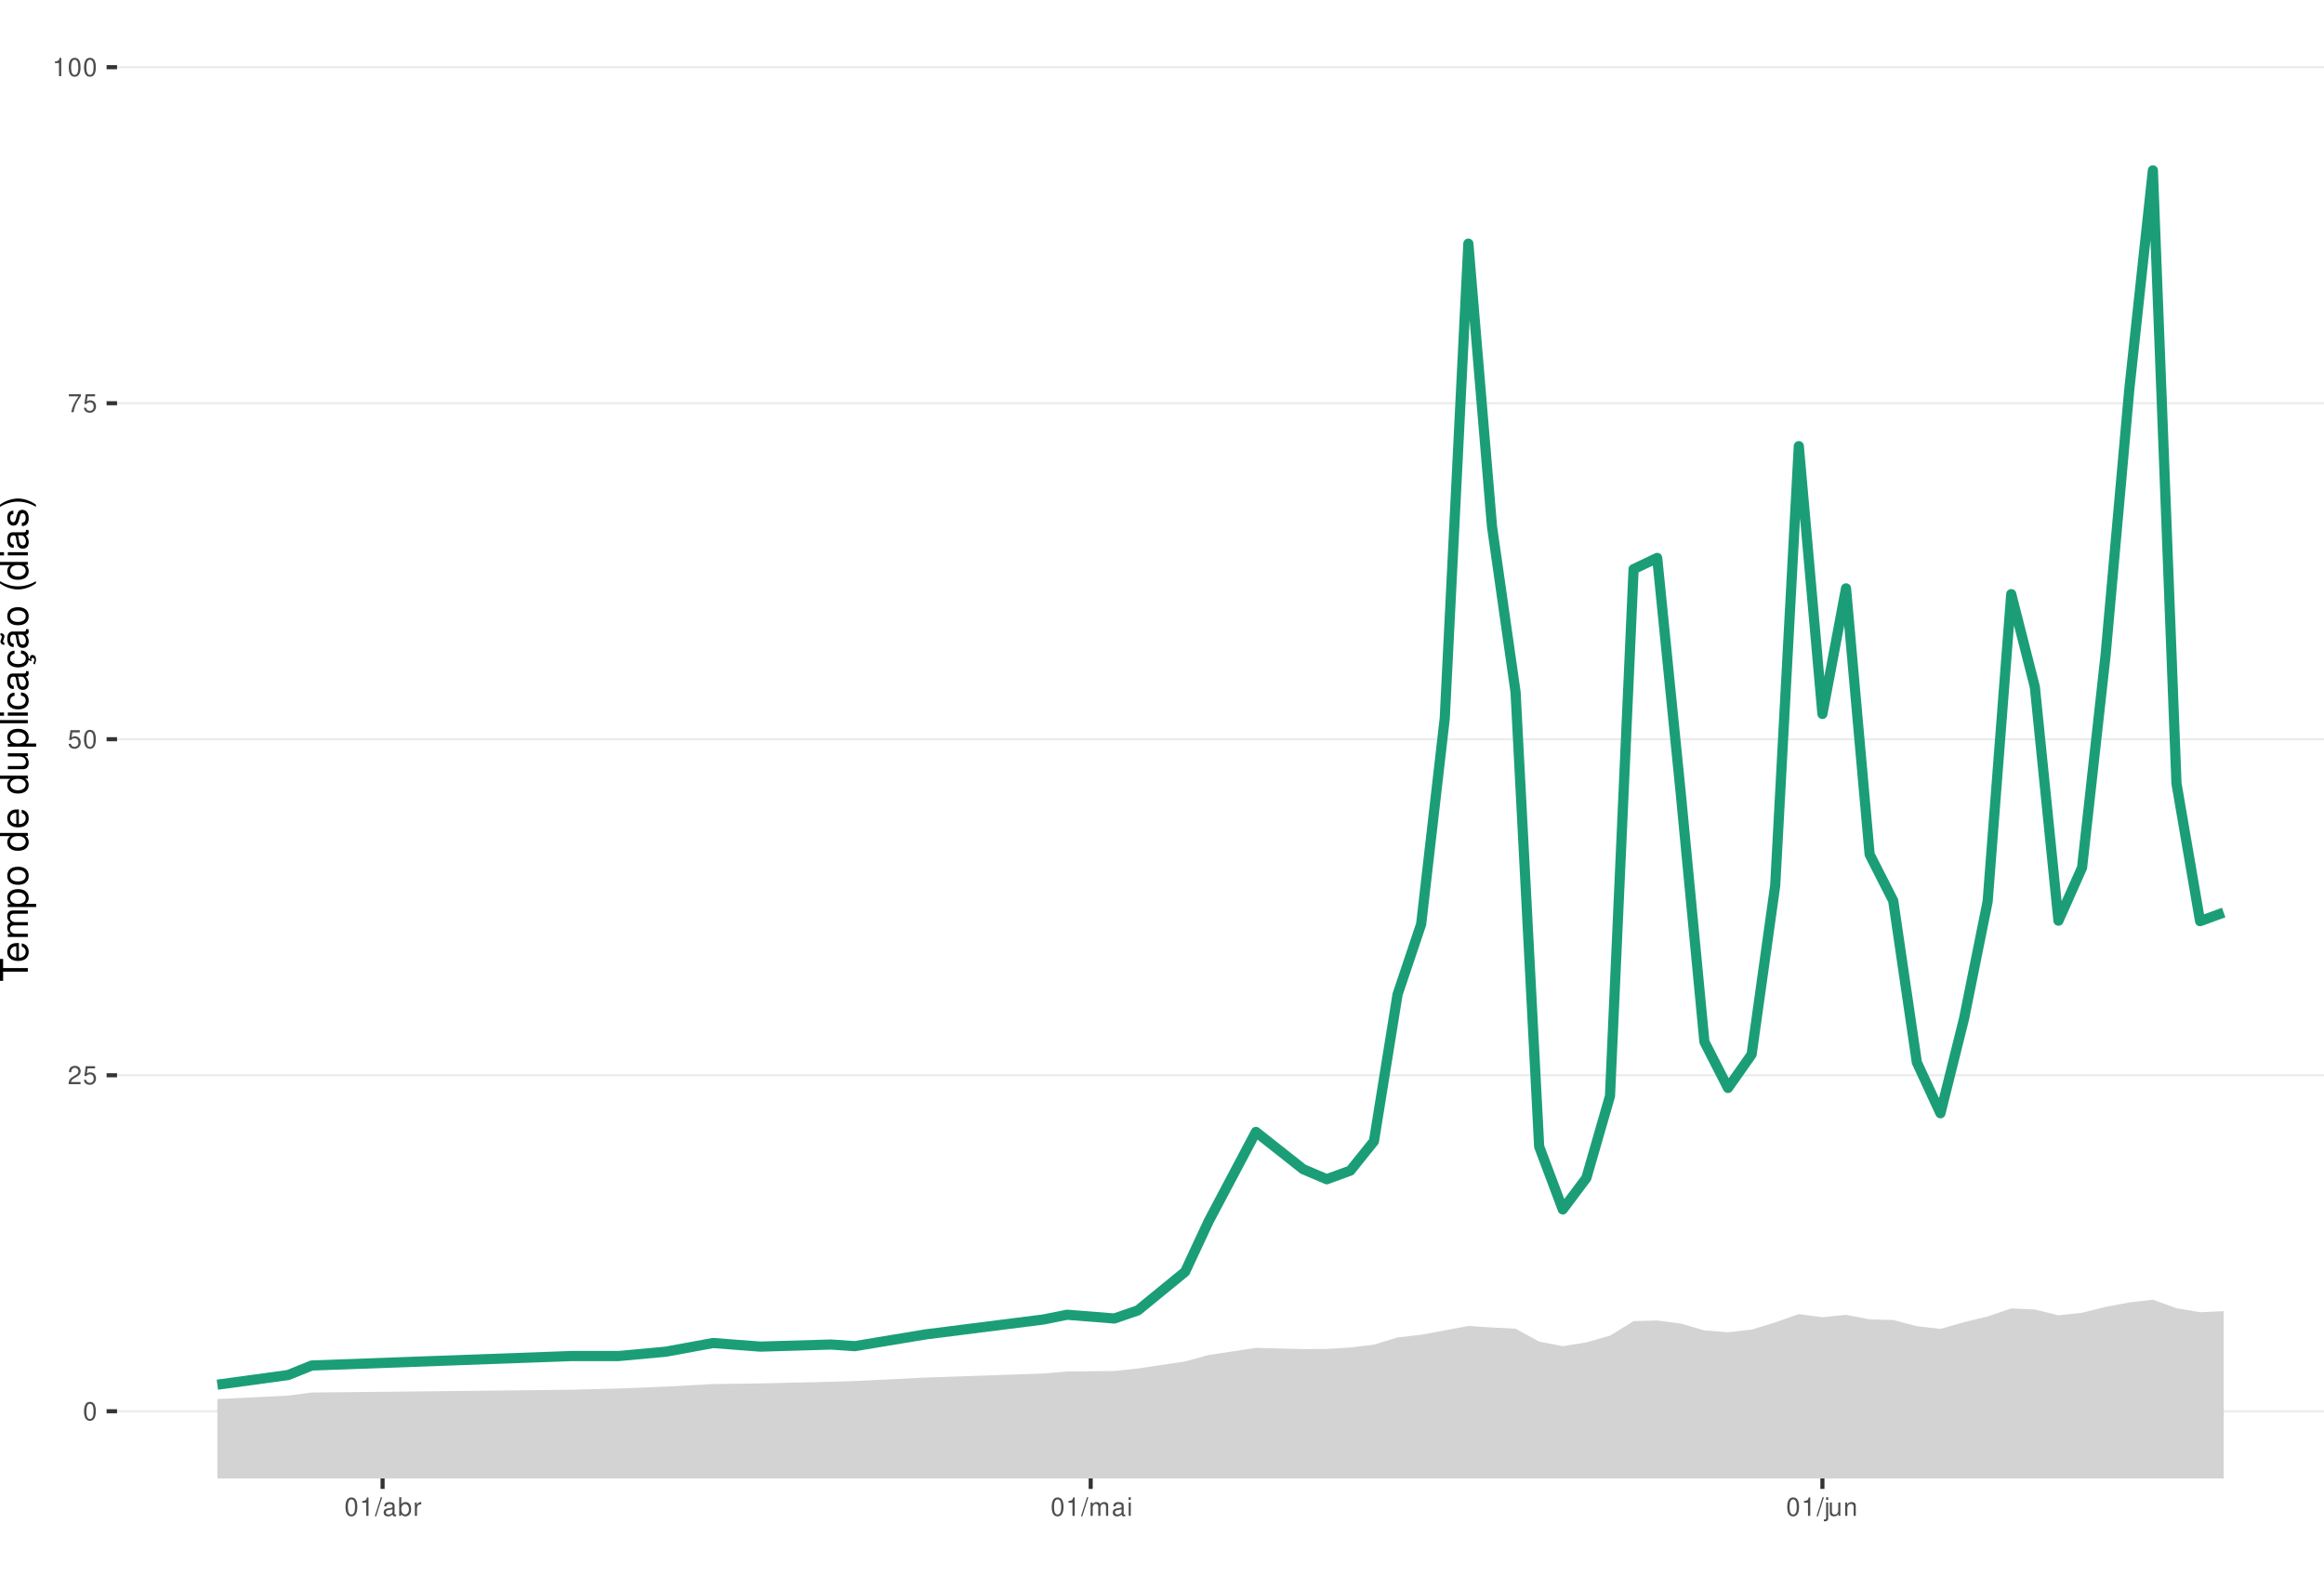
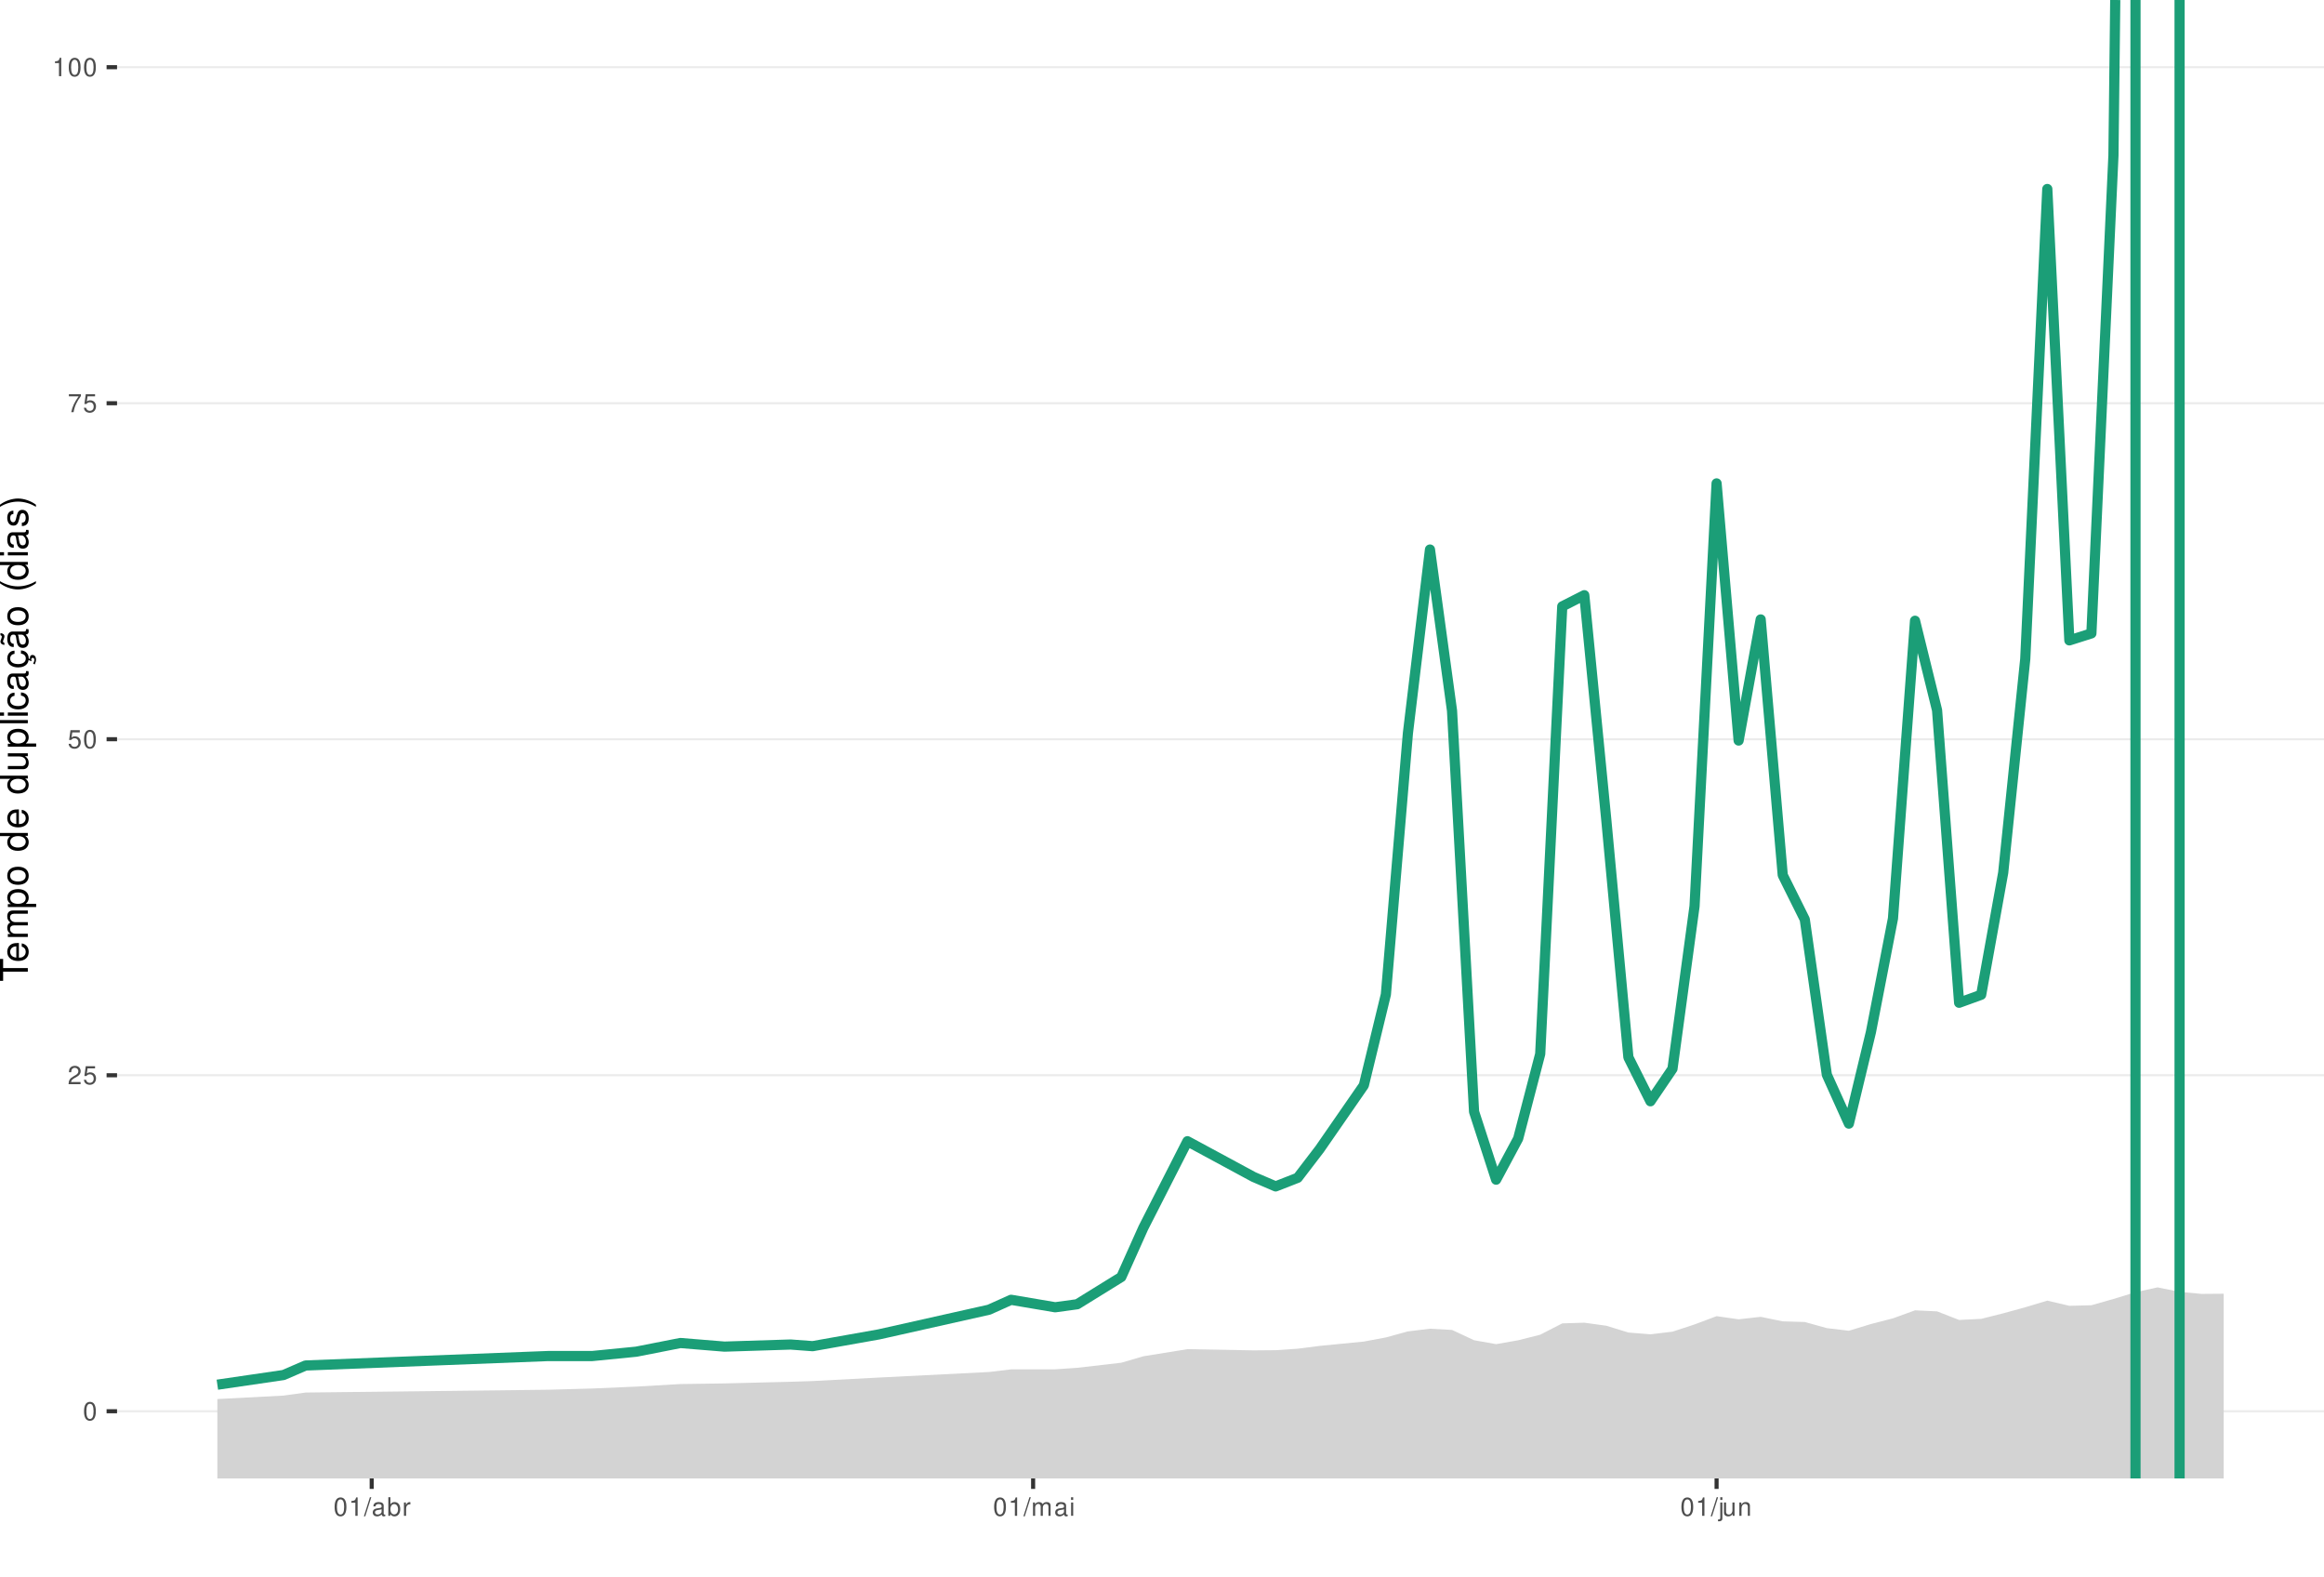
<svg xmlns="http://www.w3.org/2000/svg" xmlns:xlink="http://www.w3.org/1999/xlink" width="609pt" height="413pt" viewBox="0 0 609 413" version="1.1">
  <defs>
    <g>
      <symbol overflow="visible" id="glyph0-0">
        <path style="stroke:none;" d="" />
      </symbol>
      <symbol overflow="visible" id="glyph0-1">
        <path style="stroke:none;" d="M 1.828 -4.812 C 1.391 -4.812 0.984 -4.609 0.75 -4.281 C 0.438 -3.859 0.281 -3.219 0.281 -2.328 C 0.281 -0.703 0.812 0.156 1.828 0.156 C 2.828 0.156 3.375 -0.703 3.375 -2.297 C 3.375 -3.219 3.234 -3.844 2.922 -4.281 C 2.672 -4.625 2.281 -4.812 1.828 -4.812 Z M 1.828 -4.297 C 2.469 -4.297 2.781 -3.641 2.781 -2.344 C 2.781 -0.969 2.469 -0.328 1.812 -0.328 C 1.203 -0.328 0.891 -1 0.891 -2.328 C 0.891 -3.641 1.203 -4.297 1.828 -4.297 Z M 1.828 -4.297 " />
      </symbol>
      <symbol overflow="visible" id="glyph0-2">
        <path style="stroke:none;" d="M 3.375 -0.578 L 0.891 -0.578 C 0.938 -0.984 1.156 -1.234 1.734 -1.578 L 2.406 -1.953 C 3.062 -2.328 3.406 -2.812 3.406 -3.406 C 3.406 -3.812 3.234 -4.188 2.969 -4.438 C 2.688 -4.688 2.344 -4.812 1.891 -4.812 C 1.297 -4.812 0.844 -4.594 0.578 -4.188 C 0.422 -3.938 0.344 -3.641 0.328 -3.141 L 0.922 -3.141 C 0.938 -3.469 0.984 -3.672 1.062 -3.828 C 1.219 -4.125 1.516 -4.297 1.875 -4.297 C 2.406 -4.297 2.797 -3.906 2.797 -3.391 C 2.797 -3.016 2.578 -2.672 2.156 -2.438 L 1.547 -2.078 C 0.562 -1.516 0.281 -1.062 0.219 0 L 3.375 0 Z M 3.375 -0.578 " />
      </symbol>
      <symbol overflow="visible" id="glyph0-3">
        <path style="stroke:none;" d="M 3.172 -4.719 L 0.734 -4.719 L 0.375 -2.156 L 0.922 -2.156 C 1.188 -2.469 1.422 -2.594 1.797 -2.594 C 2.422 -2.594 2.812 -2.156 2.812 -1.453 C 2.812 -0.781 2.422 -0.359 1.781 -0.359 C 1.266 -0.359 0.953 -0.625 0.812 -1.156 L 0.234 -1.156 C 0.312 -0.766 0.375 -0.578 0.516 -0.406 C 0.781 -0.047 1.266 0.156 1.797 0.156 C 2.75 0.156 3.422 -0.547 3.422 -1.531 C 3.422 -2.469 2.797 -3.109 1.891 -3.109 C 1.562 -3.109 1.297 -3.016 1.016 -2.828 L 1.203 -4.141 L 3.172 -4.141 Z M 3.172 -4.719 " />
      </symbol>
      <symbol overflow="visible" id="glyph0-4">
        <path style="stroke:none;" d="M 3.469 -4.719 L 0.312 -4.719 L 0.312 -4.141 L 2.859 -4.141 C 1.734 -2.531 1.266 -1.547 0.922 0 L 1.547 0 C 1.797 -1.516 2.391 -2.812 3.469 -4.234 Z M 3.469 -4.719 " />
      </symbol>
      <symbol overflow="visible" id="glyph0-5">
        <path style="stroke:none;" d="M 1.719 -3.422 L 1.719 0 L 2.312 0 L 2.312 -4.812 L 1.922 -4.812 C 1.719 -4.078 1.578 -3.969 0.672 -3.859 L 0.672 -3.422 Z M 1.719 -3.422 " />
      </symbol>
      <symbol overflow="visible" id="glyph0-6">
        <path style="stroke:none;" d="M 1.531 -4.859 L -0.047 0.141 L 0.312 0.141 L 1.891 -4.859 Z M 1.531 -4.859 " />
      </symbol>
      <symbol overflow="visible" id="glyph0-7">
        <path style="stroke:none;" d="M 3.562 -0.328 C 3.5 -0.312 3.469 -0.312 3.438 -0.312 C 3.25 -0.312 3.141 -0.406 3.141 -0.578 L 3.141 -2.641 C 3.141 -3.25 2.688 -3.594 1.828 -3.594 C 1.312 -3.594 0.906 -3.438 0.672 -3.188 C 0.516 -3 0.453 -2.797 0.438 -2.453 L 0.984 -2.453 C 1.031 -2.875 1.297 -3.078 1.812 -3.078 C 2.312 -3.078 2.594 -2.891 2.594 -2.562 L 2.594 -2.406 C 2.578 -2.172 2.469 -2.078 2.016 -2.031 C 1.219 -1.922 1.109 -1.891 0.891 -1.812 C 0.484 -1.641 0.281 -1.328 0.281 -0.875 C 0.281 -0.25 0.719 0.156 1.422 0.156 C 1.859 0.156 2.219 0 2.609 -0.359 C 2.656 0 2.828 0.156 3.188 0.156 C 3.297 0.156 3.375 0.141 3.562 0.094 Z M 2.594 -1.094 C 2.594 -0.906 2.531 -0.797 2.375 -0.641 C 2.141 -0.438 1.875 -0.328 1.547 -0.328 C 1.109 -0.328 0.859 -0.547 0.859 -0.891 C 0.859 -1.266 1.094 -1.438 1.703 -1.531 C 2.297 -1.609 2.406 -1.641 2.594 -1.719 Z M 2.594 -1.094 " />
      </symbol>
      <symbol overflow="visible" id="glyph0-8">
        <path style="stroke:none;" d="M 0.359 -4.859 L 0.359 0 L 0.859 0 L 0.859 -0.453 C 1.125 -0.047 1.484 0.156 1.969 0.156 C 2.875 0.156 3.484 -0.594 3.484 -1.75 C 3.484 -2.891 2.922 -3.594 1.984 -3.594 C 1.516 -3.594 1.172 -3.406 0.906 -3.016 L 0.906 -4.859 Z M 1.891 -3.062 C 2.5 -3.062 2.906 -2.531 2.906 -1.703 C 2.906 -0.906 2.484 -0.359 1.891 -0.359 C 1.297 -0.359 0.906 -0.906 0.906 -1.719 C 0.906 -2.531 1.297 -3.062 1.891 -3.062 Z M 1.891 -3.062 " />
      </symbol>
      <symbol overflow="visible" id="glyph0-9">
        <path style="stroke:none;" d="M 0.453 -3.484 L 0.453 0 L 1.016 0 L 1.016 -1.812 C 1.031 -2.656 1.375 -3.016 2.141 -3 L 2.141 -3.562 C 2.047 -3.578 1.984 -3.594 1.922 -3.594 C 1.562 -3.594 1.297 -3.375 0.969 -2.859 L 0.969 -3.484 Z M 0.453 -3.484 " />
      </symbol>
      <symbol overflow="visible" id="glyph0-10">
        <path style="stroke:none;" d="M 0.469 -3.484 L 0.469 0 L 1.031 0 L 1.031 -2.188 C 1.031 -2.703 1.391 -3.109 1.844 -3.109 C 2.25 -3.109 2.484 -2.844 2.484 -2.406 L 2.484 0 L 3.047 0 L 3.047 -2.188 C 3.047 -2.703 3.422 -3.109 3.875 -3.109 C 4.266 -3.109 4.516 -2.844 4.516 -2.406 L 4.516 0 L 5.078 0 L 5.078 -2.609 C 5.078 -3.234 4.719 -3.594 4.062 -3.594 C 3.594 -3.594 3.312 -3.453 2.984 -3.062 C 2.781 -3.422 2.5 -3.594 2.047 -3.594 C 1.578 -3.594 1.266 -3.422 0.984 -3 L 0.984 -3.484 Z M 0.469 -3.484 " />
      </symbol>
      <symbol overflow="visible" id="glyph0-11">
        <path style="stroke:none;" d="M 1 -3.484 L 0.453 -3.484 L 0.453 0 L 1 0 Z M 1 -4.859 L 0.438 -4.859 L 0.438 -4.156 L 1 -4.156 Z M 1 -4.859 " />
      </symbol>
      <symbol overflow="visible" id="glyph0-12">
        <path style="stroke:none;" d="M 0.469 -3.484 L 0.469 0.5 C 0.469 0.859 0.359 0.969 0.016 0.969 C -0.031 0.969 -0.047 0.969 -0.125 0.953 L -0.125 1.438 C -0.047 1.438 -0.016 1.453 0.062 1.453 C 0.688 1.453 1.016 1.203 1.016 0.719 L 1.016 -3.484 Z M 1.016 -4.859 L 0.469 -4.859 L 0.469 -4.156 L 1.016 -4.156 Z M 1.016 -4.859 " />
      </symbol>
      <symbol overflow="visible" id="glyph0-13">
        <path style="stroke:none;" d="M 3.203 0 L 3.203 -3.484 L 2.656 -3.484 L 2.656 -1.516 C 2.656 -0.797 2.281 -0.328 1.703 -0.328 C 1.266 -0.328 0.984 -0.594 0.984 -1.016 L 0.984 -3.484 L 0.438 -3.484 L 0.438 -0.797 C 0.438 -0.219 0.859 0.156 1.547 0.156 C 2.062 0.156 2.391 -0.031 2.703 -0.484 L 2.703 0 Z M 3.203 0 " />
      </symbol>
      <symbol overflow="visible" id="glyph0-14">
        <path style="stroke:none;" d="M 0.469 -3.484 L 0.469 0 L 1.031 0 L 1.031 -1.922 C 1.031 -2.641 1.391 -3.109 1.969 -3.109 C 2.406 -3.109 2.688 -2.828 2.688 -2.422 L 2.688 0 L 3.234 0 L 3.234 -2.641 C 3.234 -3.219 2.812 -3.594 2.141 -3.594 C 1.625 -3.594 1.281 -3.391 0.984 -2.906 L 0.984 -3.484 Z M 0.469 -3.484 " />
      </symbol>
      <symbol overflow="visible" id="glyph1-0">
        <path style="stroke:none;" d="" />
      </symbol>
      <symbol overflow="visible" id="glyph1-1">
        <path style="stroke:none;" d="M -6.469 -3.547 L -6.469 -5.938 L -7.297 -5.938 L -7.297 -0.203 L -6.469 -0.203 L -6.469 -2.609 L 0 -2.609 L 0 -3.547 Z M -6.469 -3.547 " />
      </symbol>
      <symbol overflow="visible" id="glyph1-2">
        <path style="stroke:none;" d="M -2.344 -5.125 C -3.141 -5.125 -3.625 -5.062 -4.016 -4.922 C -4.875 -4.578 -5.391 -3.781 -5.391 -2.797 C -5.391 -1.344 -4.281 -0.406 -2.547 -0.406 C -0.812 -0.406 0.234 -1.297 0.234 -2.781 C 0.234 -3.984 -0.453 -4.812 -1.594 -5.016 L -1.594 -4.188 C -0.906 -3.953 -0.547 -3.484 -0.547 -2.812 C -0.547 -2.281 -0.781 -1.828 -1.219 -1.547 C -1.516 -1.344 -1.812 -1.281 -2.344 -1.266 Z M -3.016 -1.297 C -3.984 -1.359 -4.625 -1.953 -4.625 -2.797 C -4.625 -3.641 -3.953 -4.234 -3.016 -4.234 Z M -3.016 -1.297 " />
      </symbol>
      <symbol overflow="visible" id="glyph1-3">
        <path style="stroke:none;" d="M -5.234 -0.703 L 0 -0.703 L 0 -1.547 L -3.297 -1.547 C -4.047 -1.547 -4.656 -2.094 -4.656 -2.766 C -4.656 -3.391 -4.281 -3.734 -3.609 -3.734 L 0 -3.734 L 0 -4.578 L -3.297 -4.578 C -4.047 -4.578 -4.656 -5.125 -4.656 -5.812 C -4.656 -6.422 -4.266 -6.781 -3.609 -6.781 L 0 -6.781 L 0 -7.625 L -3.938 -7.625 C -4.875 -7.625 -5.391 -7.078 -5.391 -6.094 C -5.391 -5.406 -5.188 -4.984 -4.594 -4.484 C -5.156 -4.188 -5.391 -3.766 -5.391 -3.078 C -5.391 -2.375 -5.125 -1.906 -4.5 -1.469 L -5.234 -1.469 Z M -5.234 -0.703 " />
      </symbol>
      <symbol overflow="visible" id="glyph1-4">
        <path style="stroke:none;" d="M 2.188 -0.547 L 2.188 -1.375 L -0.547 -1.375 C -0.016 -1.812 0.234 -2.312 0.234 -2.984 C 0.234 -4.344 -0.859 -5.234 -2.531 -5.234 C -4.297 -5.234 -5.391 -4.375 -5.391 -2.984 C -5.391 -2.266 -5.062 -1.703 -4.453 -1.312 L -5.234 -1.312 L -5.234 -0.547 Z M -4.609 -2.844 C -4.609 -3.766 -3.797 -4.359 -2.547 -4.359 C -1.359 -4.359 -0.547 -3.75 -0.547 -2.844 C -0.547 -1.953 -1.344 -1.375 -2.578 -1.375 C -3.812 -1.375 -4.609 -1.953 -4.609 -2.844 Z M -4.609 -2.844 " />
      </symbol>
      <symbol overflow="visible" id="glyph1-5">
        <path style="stroke:none;" d="M -5.391 -2.719 C -5.391 -1.234 -4.344 -0.359 -2.578 -0.359 C -0.812 -0.359 0.234 -1.234 0.234 -2.734 C 0.234 -4.203 -0.812 -5.094 -2.547 -5.094 C -4.359 -5.094 -5.391 -4.234 -5.391 -2.719 Z M -4.625 -2.734 C -4.625 -3.672 -3.844 -4.234 -2.547 -4.234 C -1.312 -4.234 -0.547 -3.656 -0.547 -2.734 C -0.547 -1.797 -1.312 -1.234 -2.578 -1.234 C -3.844 -1.234 -4.625 -1.797 -4.625 -2.734 Z M -4.625 -2.734 " />
      </symbol>
      <symbol overflow="visible" id="glyph1-6">
        <path style="stroke:none;" d="" />
      </symbol>
      <symbol overflow="visible" id="glyph1-7">
        <path style="stroke:none;" d="M -7.297 -4.953 L -7.297 -4.125 L -4.578 -4.125 C -5.109 -3.766 -5.391 -3.203 -5.391 -2.516 C -5.391 -1.156 -4.297 -0.266 -2.625 -0.266 C -0.859 -0.266 0.234 -1.125 0.234 -2.547 C 0.234 -3.266 -0.047 -3.766 -0.688 -4.203 L 0 -4.203 L 0 -4.953 Z M -4.609 -2.656 C -4.609 -3.547 -3.812 -4.125 -2.562 -4.125 C -1.344 -4.125 -0.547 -3.547 -0.547 -2.656 C -0.547 -1.734 -1.359 -1.125 -2.578 -1.125 C -3.797 -1.125 -4.609 -1.734 -4.609 -2.656 Z M -4.609 -2.656 " />
      </symbol>
      <symbol overflow="visible" id="glyph1-8">
        <path style="stroke:none;" d="M 0 -4.812 L -5.234 -4.812 L -5.234 -3.984 L -2.266 -3.984 C -1.203 -3.984 -0.5 -3.438 -0.5 -2.562 C -0.5 -1.906 -0.906 -1.484 -1.531 -1.484 L -5.234 -1.484 L -5.234 -0.656 L -1.203 -0.656 C -0.328 -0.656 0.234 -1.297 0.234 -2.312 C 0.234 -3.094 -0.047 -3.578 -0.734 -4.062 L 0 -4.062 Z M 0 -4.812 " />
      </symbol>
      <symbol overflow="visible" id="glyph1-9">
        <path style="stroke:none;" d="M -7.297 -1.516 L -7.297 -0.688 L 0 -0.688 L 0 -1.516 Z M -7.297 -1.516 " />
      </symbol>
      <symbol overflow="visible" id="glyph1-10">
        <path style="stroke:none;" d="M -5.234 -1.5 L -5.234 -0.672 L 0 -0.672 L 0 -1.5 Z M -7.297 -1.5 L -7.297 -0.656 L -6.234 -0.656 L -6.234 -1.5 Z M -7.297 -1.5 " />
      </symbol>
      <symbol overflow="visible" id="glyph1-11">
        <path style="stroke:none;" d="M -3.484 -4.703 C -3.984 -4.672 -4.312 -4.562 -4.609 -4.359 C -5.094 -4 -5.391 -3.375 -5.391 -2.641 C -5.391 -1.219 -4.266 -0.312 -2.531 -0.312 C -0.844 -0.312 0.234 -1.203 0.234 -2.625 C 0.234 -3.875 -0.516 -4.672 -1.797 -4.766 L -1.797 -3.938 C -0.953 -3.797 -0.547 -3.359 -0.547 -2.656 C -0.547 -1.734 -1.297 -1.188 -2.531 -1.188 C -3.844 -1.188 -4.625 -1.719 -4.625 -2.625 C -4.625 -3.328 -4.203 -3.766 -3.484 -3.875 Z M -3.484 -4.703 " />
      </symbol>
      <symbol overflow="visible" id="glyph1-12">
        <path style="stroke:none;" d="M -0.484 -5.344 C -0.469 -5.266 -0.469 -5.219 -0.469 -5.172 C -0.469 -4.875 -0.625 -4.719 -0.875 -4.719 L -3.953 -4.719 C -4.891 -4.719 -5.391 -4.047 -5.391 -2.75 C -5.391 -1.984 -5.172 -1.375 -4.781 -1.016 C -4.516 -0.766 -4.203 -0.672 -3.688 -0.656 L -3.688 -1.484 C -4.328 -1.562 -4.625 -1.938 -4.625 -2.719 C -4.625 -3.484 -4.344 -3.891 -3.844 -3.891 L -3.625 -3.891 C -3.266 -3.875 -3.125 -3.703 -3.047 -3.016 C -2.891 -1.844 -2.844 -1.656 -2.719 -1.344 C -2.453 -0.734 -2 -0.422 -1.312 -0.422 C -0.375 -0.422 0.234 -1.078 0.234 -2.141 C 0.234 -2.797 0 -3.328 -0.547 -3.922 C 0 -3.984 0.234 -4.234 0.234 -4.781 C 0.234 -4.953 0.203 -5.062 0.141 -5.344 Z M -1.656 -3.891 C -1.375 -3.891 -1.203 -3.812 -0.969 -3.562 C -0.656 -3.219 -0.5 -2.812 -0.5 -2.312 C -0.5 -1.672 -0.812 -1.297 -1.344 -1.297 C -1.891 -1.297 -2.172 -1.656 -2.297 -2.547 C -2.422 -3.438 -2.453 -3.609 -2.594 -3.891 Z M -1.656 -3.891 " />
      </symbol>
      <symbol overflow="visible" id="glyph1-13">
        <path style="stroke:none;" d="M 0.234 -2.641 C 0.234 -3.875 -0.547 -4.703 -1.797 -4.766 L -1.797 -3.938 C -0.953 -3.797 -0.531 -3.359 -0.531 -2.656 C -0.531 -1.734 -1.281 -1.188 -2.516 -1.188 C -3.844 -1.188 -4.625 -1.719 -4.625 -2.625 C -4.625 -3.328 -4.203 -3.766 -3.484 -3.875 L -3.484 -4.703 C -3.984 -4.672 -4.312 -4.562 -4.609 -4.359 C -5.094 -4 -5.391 -3.375 -5.391 -2.641 C -5.391 -1.219 -4.266 -0.312 -2.531 -0.312 C -1.469 -0.312 -0.625 -0.672 -0.156 -1.312 C 0.047 -1.594 0.125 -1.812 0.203 -2.25 L 0.922 -1.938 L 0.984 -2.062 C 0.938 -2.188 0.906 -2.25 0.906 -2.375 C 0.906 -2.656 1.047 -2.828 1.281 -2.828 C 1.547 -2.828 1.734 -2.594 1.734 -2.297 C 1.734 -2.031 1.672 -1.844 1.438 -1.406 L 1.406 -1.312 L 1.812 -1.094 C 2.078 -1.75 2.141 -1.953 2.141 -2.344 C 2.141 -3.109 1.781 -3.578 1.203 -3.578 C 0.781 -3.578 0.547 -3.297 0.547 -2.797 C 0.547 -2.703 0.547 -2.641 0.562 -2.516 Z M 0.234 -2.641 " />
      </symbol>
      <symbol overflow="visible" id="glyph1-14">
        <path style="stroke:none;" d="M -0.484 -5.344 C -0.469 -5.266 -0.469 -5.219 -0.469 -5.172 C -0.469 -4.875 -0.625 -4.719 -0.875 -4.719 L -3.953 -4.719 C -4.891 -4.719 -5.391 -4.047 -5.391 -2.75 C -5.391 -1.984 -5.172 -1.375 -4.781 -1.016 C -4.516 -0.766 -4.203 -0.672 -3.688 -0.656 L -3.688 -1.484 C -4.328 -1.562 -4.625 -1.938 -4.625 -2.719 C -4.625 -3.484 -4.344 -3.891 -3.844 -3.891 L -3.625 -3.891 C -3.266 -3.875 -3.125 -3.703 -3.047 -3.016 C -2.891 -1.844 -2.844 -1.656 -2.719 -1.344 C -2.453 -0.734 -2 -0.422 -1.312 -0.422 C -0.375 -0.422 0.234 -1.078 0.234 -2.141 C 0.234 -2.797 0 -3.328 -0.547 -3.922 C 0 -3.984 0.234 -4.234 0.234 -4.781 C 0.234 -4.953 0.203 -5.062 0.141 -5.344 Z M -1.656 -3.891 C -1.375 -3.891 -1.203 -3.812 -0.969 -3.562 C -0.656 -3.219 -0.5 -2.812 -0.5 -2.312 C -0.5 -1.672 -0.812 -1.297 -1.344 -1.297 C -1.891 -1.297 -2.172 -1.656 -2.297 -2.547 C -2.422 -3.438 -2.453 -3.609 -2.594 -3.891 Z M -7.172 -3.75 C -6.922 -3.672 -6.812 -3.547 -6.812 -3.375 C -6.812 -3.25 -6.875 -2.984 -6.984 -2.734 C -7.156 -2.312 -7.172 -2.25 -7.172 -2.047 C -7.172 -1.594 -6.797 -1.297 -6.141 -1.188 L -6.141 -1.766 C -6.375 -1.812 -6.5 -1.938 -6.5 -2.094 C -6.5 -2.203 -6.469 -2.344 -6.375 -2.578 C -6.156 -3.156 -6.125 -3.234 -6.125 -3.438 C -6.125 -3.922 -6.484 -4.219 -7.172 -4.312 Z M -7.172 -3.75 " />
      </symbol>
      <symbol overflow="visible" id="glyph1-15">
        <path style="stroke:none;" d="M -7.297 -2.359 C -5.984 -1.359 -4.156 -0.734 -2.594 -0.734 C -1.016 -0.734 0.812 -1.359 2.125 -2.359 L 2.125 -2.906 C 0.688 -2.031 -0.984 -1.547 -2.594 -1.547 C -4.188 -1.547 -5.875 -2.031 -7.297 -2.906 Z M -7.297 -2.359 " />
      </symbol>
      <symbol overflow="visible" id="glyph1-16">
        <path style="stroke:none;" d="M -3.781 -4.375 C -4.812 -4.375 -5.391 -3.688 -5.391 -2.484 C -5.391 -1.266 -4.766 -0.469 -3.797 -0.469 C -2.969 -0.469 -2.578 -0.891 -2.281 -2.125 L -2.094 -2.906 C -1.953 -3.484 -1.734 -3.719 -1.375 -3.719 C -0.875 -3.719 -0.547 -3.234 -0.547 -2.5 C -0.547 -2.047 -0.672 -1.672 -0.891 -1.453 C -1.047 -1.328 -1.188 -1.266 -1.562 -1.219 L -1.562 -0.344 C -0.344 -0.375 0.234 -1.062 0.234 -2.438 C 0.234 -3.75 -0.422 -4.594 -1.438 -4.594 C -2.203 -4.594 -2.641 -4.156 -2.891 -3.109 L -3.078 -2.312 C -3.234 -1.625 -3.453 -1.344 -3.828 -1.344 C -4.312 -1.344 -4.625 -1.766 -4.625 -2.453 C -4.625 -3.125 -4.328 -3.484 -3.781 -3.5 Z M -3.781 -4.375 " />
      </symbol>
      <symbol overflow="visible" id="glyph1-17">
        <path style="stroke:none;" d="M 2.125 -0.938 C 0.812 -1.938 -1.016 -2.562 -2.578 -2.562 C -4.156 -2.562 -5.984 -1.938 -7.297 -0.938 L -7.297 -0.375 C -5.859 -1.266 -4.188 -1.75 -2.578 -1.75 C -0.984 -1.75 0.703 -1.266 2.125 -0.375 Z M 2.125 -0.938 " />
      </symbol>
    </g>
    <clipPath id="clip1">
      <path d="M 30.672 0 L 609 0 L 609 387.328 L 30.672 387.328 Z M 30.672 0 " />
    </clipPath>
    <clipPath id="clip2">
      <path d="M 30.672 369 L 609 369 L 609 370 L 30.672 370 Z M 30.672 369 " />
    </clipPath>
    <clipPath id="clip3">
      <path d="M 30.672 281 L 609 281 L 609 282 L 30.672 282 Z M 30.672 281 " />
    </clipPath>
    <clipPath id="clip4">
      <path d="M 30.672 193 L 609 193 L 609 194 L 30.672 194 Z M 30.672 193 " />
    </clipPath>
    <clipPath id="clip5">
      <path d="M 30.672 105 L 609 105 L 609 106 L 30.672 106 Z M 30.672 105 " />
    </clipPath>
    <clipPath id="clip6">
      <path d="M 30.672 17 L 609 17 L 609 18 L 30.672 18 Z M 30.672 17 " />
    </clipPath>
    <clipPath id="clip7">
-       <path d="M 56 340 L 583 340 L 583 387.328 L 56 387.328 Z M 56 340 " />
+       <path d="M 56 337 L 583 337 L 583 387.328 L 56 387.328 Z M 56 337 " />
+     </clipPath>
+     <clipPath id="clip8">
+       <path d="M 558 0 L 561 0 L 561 387.328 L 558 387.328 Z M 558 0 " />
+     </clipPath>
+     <clipPath id="clip9">
+       <path d="M 569 0 L 573 0 L 573 387.328 L 569 387.328 Z M 569 0 " />
    </clipPath>
  </defs>
  <g id="surface66">
    <rect x="0" y="0" width="609" height="413" style="fill:rgb(100%,100%,100%);fill-opacity:1;stroke:none;" />
    <rect x="0" y="0" width="609" height="413" style="fill:rgb(100%,100%,100%);fill-opacity:1;stroke:none;" />
    <path style="fill:none;stroke-width:1.067;stroke-linecap:round;stroke-linejoin:round;stroke:rgb(100%,100%,100%);stroke-opacity:1;stroke-miterlimit:10;" d="M 0 413 L 609 413 L 609 0 L 0 0 Z M 0 413 " />
    <g clip-path="url(#clip1)" clip-rule="nonzero">
      <path style=" stroke:none;fill-rule:nonzero;fill:rgb(100%,100%,100%);fill-opacity:1;" d="M 30.672 387.328 L 609 387.328 L 609 0 L 30.672 0 Z M 30.672 387.328 " />
    </g>
    <g clip-path="url(#clip2)" clip-rule="nonzero">
      <path style="fill:none;stroke-width:0.533;stroke-linecap:butt;stroke-linejoin:round;stroke:rgb(92.157%,92.157%,92.157%);stroke-opacity:1;stroke-miterlimit:10;" d="M 30.672 369.723 L 609 369.723 " />
    </g>
    <g clip-path="url(#clip3)" clip-rule="nonzero">
      <path style="fill:none;stroke-width:0.533;stroke-linecap:butt;stroke-linejoin:round;stroke:rgb(92.157%,92.157%,92.157%);stroke-opacity:1;stroke-miterlimit:10;" d="M 30.672 281.695 L 609 281.695 " />
    </g>
    <g clip-path="url(#clip4)" clip-rule="nonzero">
      <path style="fill:none;stroke-width:0.533;stroke-linecap:butt;stroke-linejoin:round;stroke:rgb(92.157%,92.157%,92.157%);stroke-opacity:1;stroke-miterlimit:10;" d="M 30.672 193.664 L 609 193.664 " />
    </g>
    <g clip-path="url(#clip5)" clip-rule="nonzero">
      <path style="fill:none;stroke-width:0.533;stroke-linecap:butt;stroke-linejoin:round;stroke:rgb(92.157%,92.157%,92.157%);stroke-opacity:1;stroke-miterlimit:10;" d="M 30.672 105.637 L 609 105.637 " />
    </g>
    <g clip-path="url(#clip6)" clip-rule="nonzero">
      <path style="fill:none;stroke-width:0.533;stroke-linecap:butt;stroke-linejoin:round;stroke:rgb(92.157%,92.157%,92.157%);stroke-opacity:1;stroke-miterlimit:10;" d="M 30.672 17.605 L 609 17.605 " />
    </g>
    <g clip-path="url(#clip7)" clip-rule="nonzero">
-       <path style=" stroke:none;fill-rule:nonzero;fill:rgb(82.745%,82.745%,82.745%);fill-opacity:1;" d="M 75.141 413 L 75.516 411.449 L 81.699 401.605 L 149.738 398.086 L 162.109 407.883 L 174.48 411.23 L 186.852 407.594 L 190.176 413 L 312.5 413 L 316.742 406.176 L 329.113 400.285 L 341.484 403.375 L 347.668 405.207 L 353.855 405.48 L 360.039 404.289 L 366.227 399.75 L 372.41 398.996 L 378.598 397.383 L 384.781 395.918 L 390.969 396.816 L 397.152 397.82 L 403.336 408.414 L 406.266 413 L 416.766 413 L 421.895 407.91 L 428.078 399.789 L 434.266 399.961 L 440.449 401.863 L 446.637 407.477 L 452.82 410.324 L 459.004 409.254 L 465.191 404.957 L 471.375 401.625 L 477.562 403.48 L 483.746 402.77 L 489.934 405.723 L 496.117 406.984 L 502 413 L 514.184 413 L 514.672 412.559 L 520.859 409.324 L 527.043 405.762 L 533.23 406.844 L 539.414 411.094 L 545.602 410.242 L 551.785 407.508 L 557.973 405.98 L 564.156 405.367 L 570.34 409.945 L 575.898 413 L 582.711 413 L 582.711 343.5 L 576.527 343.773 L 570.34 342.73 L 564.156 340.5 L 557.973 341.211 L 551.785 342.383 L 545.602 343.922 L 539.414 344.582 L 533.23 343.062 L 527.043 342.781 L 520.859 344.891 L 514.672 346.383 L 508.488 348.148 L 502.305 347.445 L 496.117 345.82 L 489.934 345.645 L 483.746 344.449 L 477.562 345.094 L 471.375 344.266 L 465.191 346.441 L 459.004 348.34 L 452.82 349.031 L 446.637 348.547 L 440.449 346.746 L 434.266 345.941 L 428.078 346.113 L 421.895 349.918 L 415.707 351.676 L 409.523 352.672 L 403.336 351.477 L 397.152 348.102 L 390.969 347.781 L 384.781 347.375 L 378.598 348.547 L 372.41 349.684 L 366.227 350.383 L 360.039 352.281 L 353.855 353.016 L 347.668 353.398 L 341.484 353.441 L 329.113 353.113 L 316.742 354.98 L 310.559 356.672 L 298.188 358.52 L 292 359.18 L 279.633 359.309 L 273.445 359.828 L 242.52 360.895 L 223.965 361.812 L 217.777 362 L 199.223 362.43 L 186.852 362.594 L 174.48 363.266 L 162.109 363.762 L 149.738 364.086 L 81.699 364.82 L 75.516 365.621 L 56.957 366.527 L 56.957 413 Z M 75.141 413 " />
-     </g>
-     <path style="fill:none;stroke-width:2.667;stroke-linecap:butt;stroke-linejoin:round;stroke:rgb(10.588%,61.961%,46.667%);stroke-opacity:1;stroke-miterlimit:10;" d="M 56.957 362.766 L 75.516 360.23 L 81.699 357.734 L 149.738 355.258 L 162.109 355.258 L 174.48 354.117 L 186.852 351.844 L 199.223 352.789 L 217.777 352.242 L 223.965 352.672 L 242.52 349.594 L 273.445 345.68 L 279.633 344.441 L 292 345.422 L 298.188 343.293 L 310.559 333.184 L 316.742 319.914 L 329.113 296.539 L 341.484 306.305 L 347.668 308.938 L 353.855 306.68 L 360.039 298.98 L 366.227 260.527 L 372.41 242.129 L 378.598 188.148 L 384.781 63.832 L 390.969 137.867 L 397.152 181.316 L 403.336 300.375 L 409.523 316.848 L 415.707 308.605 L 421.895 287.145 L 428.078 149.098 L 434.266 146.168 L 440.449 207.957 L 446.637 272.938 L 452.82 285.027 L 459.004 276.254 L 465.191 231.977 L 471.375 116.879 L 477.562 187.035 L 483.746 154.141 L 489.934 223.84 L 496.117 235.992 L 502.305 278.309 L 508.488 291.652 L 514.672 266.891 L 520.859 236.172 L 527.043 155.652 L 533.23 179.973 L 539.414 241.199 L 545.602 227.293 L 551.785 171.43 L 557.973 102.07 L 564.156 44.633 L 570.34 205.234 L 576.527 241.324 L 582.711 239.07 " />
+       <path style=" stroke:none;fill-rule:nonzero;fill:rgb(82.745%,82.745%,82.745%);fill-opacity:1;" d="M 73.941 413 L 74.293 411.449 L 80.07 401.605 L 143.621 398.086 L 155.176 407.883 L 166.73 411.23 L 178.285 407.594 L 181.395 413 L 295.723 413 L 299.613 406.008 L 311.168 399.984 L 328.5 403.125 L 334.281 404.98 L 340.059 405.254 L 345.836 404.035 L 357.391 401.742 L 363.168 399.75 L 368.945 397.129 L 374.723 396.496 L 380.5 397.508 L 386.277 405.254 L 392.055 411.766 L 397.832 408.672 L 403.609 404.906 L 409.387 399.207 L 415.164 399.383 L 420.941 401.301 L 426.719 406.992 L 432.496 409.887 L 438.273 408.793 L 444.051 404.438 L 449.828 401.082 L 455.605 402.953 L 461.383 402.238 L 467.164 405.215 L 472.941 406.492 L 478.719 412.902 L 478.832 413 L 489.391 413 L 490.273 412.137 L 496.051 408.859 L 501.828 405.27 L 507.605 406.359 L 513.324 413 L 519.73 413 L 524.938 410.105 L 530.715 407.414 L 536.492 405.129 L 542.27 407.789 L 548.047 407.93 L 553.824 405.559 L 559.602 403.453 L 565.379 402.176 L 571.156 403.547 L 576.934 404.297 L 582.711 404.344 L 582.711 338.93 L 576.934 338.977 L 571.156 338.445 L 565.379 337.27 L 559.602 338.543 L 553.824 340.309 L 548.047 341.953 L 542.27 342.098 L 536.492 340.742 L 530.715 342.48 L 524.938 344.066 L 519.16 345.52 L 513.383 345.805 L 507.605 343.555 L 501.828 343.281 L 496.051 345.383 L 490.273 346.875 L 484.496 348.633 L 478.719 347.945 L 472.941 346.34 L 467.164 346.172 L 461.383 344.988 L 455.605 345.633 L 449.828 344.812 L 444.051 346.98 L 438.273 348.875 L 432.496 349.566 L 426.719 349.098 L 420.941 347.32 L 415.164 346.523 L 409.387 346.703 L 403.609 349.672 L 397.832 351.129 L 392.055 352.145 L 386.277 351.117 L 380.5 348.418 L 374.723 348.102 L 368.945 348.801 L 363.168 350.383 L 357.391 351.465 L 345.836 352.598 L 340.059 353.332 L 334.281 353.723 L 328.5 353.773 L 311.168 353.457 L 299.613 355.32 L 293.836 357.008 L 282.281 358.344 L 276.504 358.738 L 264.949 358.75 L 259.172 359.441 L 230.285 360.895 L 212.953 361.812 L 207.176 362 L 189.84 362.43 L 178.285 362.594 L 166.73 363.266 L 155.176 363.762 L 143.621 364.086 L 80.07 364.82 L 74.293 365.621 L 56.957 366.527 L 56.957 413 Z M 73.941 413 " />
+     </g>
+     <path style="fill:none;stroke-width:2.667;stroke-linecap:butt;stroke-linejoin:round;stroke:rgb(10.588%,61.961%,46.667%);stroke-opacity:1;stroke-miterlimit:10;" d="M 56.957 362.766 L 74.293 360.23 L 80.07 357.734 L 143.621 355.258 L 155.176 355.258 L 166.73 354.117 L 178.285 351.844 L 189.84 352.789 L 207.176 352.242 L 212.953 352.672 L 230.285 349.594 L 259.172 343.117 L 264.949 340.523 L 276.504 342.48 L 282.281 341.688 L 293.836 334.543 L 299.613 321.66 L 311.168 298.98 L 328.5 308.34 L 334.281 310.816 L 340.059 308.559 L 345.836 301.016 L 357.391 284.328 L 363.168 260.527 L 368.945 192.055 L 374.723 143.969 L 380.5 186.195 L 386.277 291.246 L 392.055 309.055 L 397.832 298.281 L 403.609 276.117 L 409.387 158.859 L 415.164 155.93 L 420.941 214.93 L 426.719 277.004 L 432.496 288.516 L 438.273 280.008 L 444.051 237.402 L 449.828 126.641 L 455.605 194.008 L 461.383 162.277 L 467.164 229.266 L 472.941 240.875 L 478.719 281.562 L 484.496 294.367 L 490.273 270.379 L 496.051 240.609 L 501.828 162.625 L 507.605 186.074 L 513.383 262.707 L 519.16 260.613 L 524.938 228.625 L 530.715 172.648 L 536.492 49.512 L 542.27 167.77 L 548.047 165.938 L 553.824 40.727 L 554.297 0 " />
+     <g clip-path="url(#clip8)" clip-rule="nonzero">
+       <path style="fill:none;stroke-width:2.667;stroke-linecap:butt;stroke-linejoin:round;stroke:rgb(10.588%,61.961%,46.667%);stroke-opacity:1;stroke-miterlimit:10;" d="M 559.602 0 L 559.602 413 " />
+     </g>
+     <g clip-path="url(#clip9)" clip-rule="nonzero">
+       <path style="fill:none;stroke-width:2.667;stroke-linecap:butt;stroke-linejoin:round;stroke:rgb(10.588%,61.961%,46.667%);stroke-opacity:1;stroke-miterlimit:10;" d="M 571.156 413 L 571.156 0 " />
+     </g>
    <g style="fill:rgb(30.196%,30.196%,30.196%);fill-opacity:1;">
      <use xlink:href="#glyph0-1" x="21.738" y="372.07" />
    </g>
    <g style="fill:rgb(30.196%,30.196%,30.196%);fill-opacity:1;">
      <use xlink:href="#glyph0-2" x="17.738" y="284.043" />
      <use xlink:href="#glyph0-3" x="21.738" y="284.043" />
    </g>
    <g style="fill:rgb(30.196%,30.196%,30.196%);fill-opacity:1;">
      <use xlink:href="#glyph0-3" x="17.738" y="196.012" />
      <use xlink:href="#glyph0-1" x="21.738" y="196.012" />
    </g>
    <g style="fill:rgb(30.196%,30.196%,30.196%);fill-opacity:1;">
      <use xlink:href="#glyph0-4" x="17.738" y="107.984" />
      <use xlink:href="#glyph0-3" x="21.738" y="107.984" />
    </g>
    <g style="fill:rgb(30.196%,30.196%,30.196%);fill-opacity:1;">
      <use xlink:href="#glyph0-5" x="13.738" y="19.953" />
      <use xlink:href="#glyph0-1" x="17.738" y="19.953" />
      <use xlink:href="#glyph0-1" x="21.738" y="19.953" />
    </g>
    <path style="fill:none;stroke-width:1.067;stroke-linecap:butt;stroke-linejoin:round;stroke:rgb(20%,20%,20%);stroke-opacity:1;stroke-miterlimit:10;" d="M 27.93 369.723 L 30.672 369.723 " />
    <path style="fill:none;stroke-width:1.067;stroke-linecap:butt;stroke-linejoin:round;stroke:rgb(20%,20%,20%);stroke-opacity:1;stroke-miterlimit:10;" d="M 27.93 281.695 L 30.672 281.695 " />
    <path style="fill:none;stroke-width:1.067;stroke-linecap:butt;stroke-linejoin:round;stroke:rgb(20%,20%,20%);stroke-opacity:1;stroke-miterlimit:10;" d="M 27.93 193.664 L 30.672 193.664 " />
    <path style="fill:none;stroke-width:1.067;stroke-linecap:butt;stroke-linejoin:round;stroke:rgb(20%,20%,20%);stroke-opacity:1;stroke-miterlimit:10;" d="M 27.93 105.637 L 30.672 105.637 " />
    <path style="fill:none;stroke-width:1.067;stroke-linecap:butt;stroke-linejoin:round;stroke:rgb(20%,20%,20%);stroke-opacity:1;stroke-miterlimit:10;" d="M 27.93 17.605 L 30.672 17.605 " />
-     <path style="fill:none;stroke-width:1.067;stroke-linecap:butt;stroke-linejoin:round;stroke:rgb(20%,20%,20%);stroke-opacity:1;stroke-miterlimit:10;" d="M 100.258 390.07 L 100.258 387.328 " />
-     <path style="fill:none;stroke-width:1.067;stroke-linecap:butt;stroke-linejoin:round;stroke:rgb(20%,20%,20%);stroke-opacity:1;stroke-miterlimit:10;" d="M 285.816 390.07 L 285.816 387.328 " />
-     <path style="fill:none;stroke-width:1.067;stroke-linecap:butt;stroke-linejoin:round;stroke:rgb(20%,20%,20%);stroke-opacity:1;stroke-miterlimit:10;" d="M 477.562 390.07 L 477.562 387.328 " />
-     <g style="fill:rgb(30.196%,30.196%,30.196%);fill-opacity:1;">
-       <use xlink:href="#glyph0-1" x="90.258" y="397.109" />
-       <use xlink:href="#glyph0-5" x="94.258" y="397.109" />
-       <use xlink:href="#glyph0-6" x="98.258" y="397.109" />
-       <use xlink:href="#glyph0-7" x="100.258" y="397.109" />
-       <use xlink:href="#glyph0-8" x="104.258" y="397.109" />
-       <use xlink:href="#glyph0-9" x="108.258" y="397.109" />
-     </g>
-     <g style="fill:rgb(30.196%,30.196%,30.196%);fill-opacity:1;">
-       <use xlink:href="#glyph0-1" x="275.316" y="397.109" />
-       <use xlink:href="#glyph0-5" x="279.316" y="397.109" />
-       <use xlink:href="#glyph0-6" x="283.316" y="397.109" />
-       <use xlink:href="#glyph0-10" x="285.316" y="397.109" />
-       <use xlink:href="#glyph0-7" x="291.316" y="397.109" />
-       <use xlink:href="#glyph0-11" x="295.316" y="397.109" />
-     </g>
-     <g style="fill:rgb(30.196%,30.196%,30.196%);fill-opacity:1;">
-       <use xlink:href="#glyph0-1" x="468.062" y="397.109" />
-       <use xlink:href="#glyph0-5" x="472.062" y="397.109" />
-       <use xlink:href="#glyph0-6" x="476.062" y="397.109" />
-       <use xlink:href="#glyph0-12" x="478.062" y="397.109" />
-       <use xlink:href="#glyph0-13" x="479.062" y="397.109" />
-       <use xlink:href="#glyph0-14" x="483.062" y="397.109" />
+     <path style="fill:none;stroke-width:1.067;stroke-linecap:butt;stroke-linejoin:round;stroke:rgb(20%,20%,20%);stroke-opacity:1;stroke-miterlimit:10;" d="M 97.402 390.07 L 97.402 387.328 " />
+     <path style="fill:none;stroke-width:1.067;stroke-linecap:butt;stroke-linejoin:round;stroke:rgb(20%,20%,20%);stroke-opacity:1;stroke-miterlimit:10;" d="M 270.727 390.07 L 270.727 387.328 " />
+     <path style="fill:none;stroke-width:1.067;stroke-linecap:butt;stroke-linejoin:round;stroke:rgb(20%,20%,20%);stroke-opacity:1;stroke-miterlimit:10;" d="M 449.828 390.07 L 449.828 387.328 " />
+     <g style="fill:rgb(30.196%,30.196%,30.196%);fill-opacity:1;">
+       <use xlink:href="#glyph0-1" x="87.402" y="397.109" />
+       <use xlink:href="#glyph0-5" x="91.402" y="397.109" />
+       <use xlink:href="#glyph0-6" x="95.402" y="397.109" />
+       <use xlink:href="#glyph0-7" x="97.402" y="397.109" />
+       <use xlink:href="#glyph0-8" x="101.402" y="397.109" />
+       <use xlink:href="#glyph0-9" x="105.402" y="397.109" />
+     </g>
+     <g style="fill:rgb(30.196%,30.196%,30.196%);fill-opacity:1;">
+       <use xlink:href="#glyph0-1" x="260.227" y="397.109" />
+       <use xlink:href="#glyph0-5" x="264.227" y="397.109" />
+       <use xlink:href="#glyph0-6" x="268.227" y="397.109" />
+       <use xlink:href="#glyph0-10" x="270.227" y="397.109" />
+       <use xlink:href="#glyph0-7" x="276.227" y="397.109" />
+       <use xlink:href="#glyph0-11" x="280.227" y="397.109" />
+     </g>
+     <g style="fill:rgb(30.196%,30.196%,30.196%);fill-opacity:1;">
+       <use xlink:href="#glyph0-1" x="440.328" y="397.109" />
+       <use xlink:href="#glyph0-5" x="444.328" y="397.109" />
+       <use xlink:href="#glyph0-6" x="448.328" y="397.109" />
+       <use xlink:href="#glyph0-12" x="450.328" y="397.109" />
+       <use xlink:href="#glyph0-13" x="451.328" y="397.109" />
+       <use xlink:href="#glyph0-14" x="455.328" y="397.109" />
    </g>
    <g style="fill:rgb(0%,0%,0%);fill-opacity:1;">
      <use xlink:href="#glyph1-1" x="7.29" y="257.164" />
      <use xlink:href="#glyph1-2" x="7.29" y="252.164" />
      <use xlink:href="#glyph1-3" x="7.29" y="246.164" />
      <use xlink:href="#glyph1-4" x="7.29" y="238.164" />
      <use xlink:href="#glyph1-5" x="7.29" y="232.164" />
      <use xlink:href="#glyph1-6" x="7.29" y="226.164" />
      <use xlink:href="#glyph1-7" x="7.29" y="223.164" />
      <use xlink:href="#glyph1-2" x="7.29" y="217.164" />
      <use xlink:href="#glyph1-6" x="7.29" y="211.164" />
      <use xlink:href="#glyph1-7" x="7.29" y="208.164" />
      <use xlink:href="#glyph1-8" x="7.29" y="202.164" />
      <use xlink:href="#glyph1-4" x="7.29" y="196.164" />
      <use xlink:href="#glyph1-9" x="7.29" y="190.164" />
      <use xlink:href="#glyph1-10" x="7.29" y="188.164" />
      <use xlink:href="#glyph1-11" x="7.29" y="186.164" />
      <use xlink:href="#glyph1-12" x="7.29" y="181.164" />
      <use xlink:href="#glyph1-13" x="7.29" y="175.164" />
      <use xlink:href="#glyph1-14" x="7.29" y="170.164" />
      <use xlink:href="#glyph1-5" x="7.29" y="164.164" />
      <use xlink:href="#glyph1-6" x="7.29" y="158.164" />
      <use xlink:href="#glyph1-15" x="7.29" y="155.164" />
      <use xlink:href="#glyph1-7" x="7.29" y="152.164" />
      <use xlink:href="#glyph1-10" x="7.29" y="146.164" />
      <use xlink:href="#glyph1-12" x="7.29" y="144.164" />
      <use xlink:href="#glyph1-16" x="7.29" y="138.164" />
      <use xlink:href="#glyph1-17" x="7.29" y="133.164" />
    </g>
  </g>
</svg>
